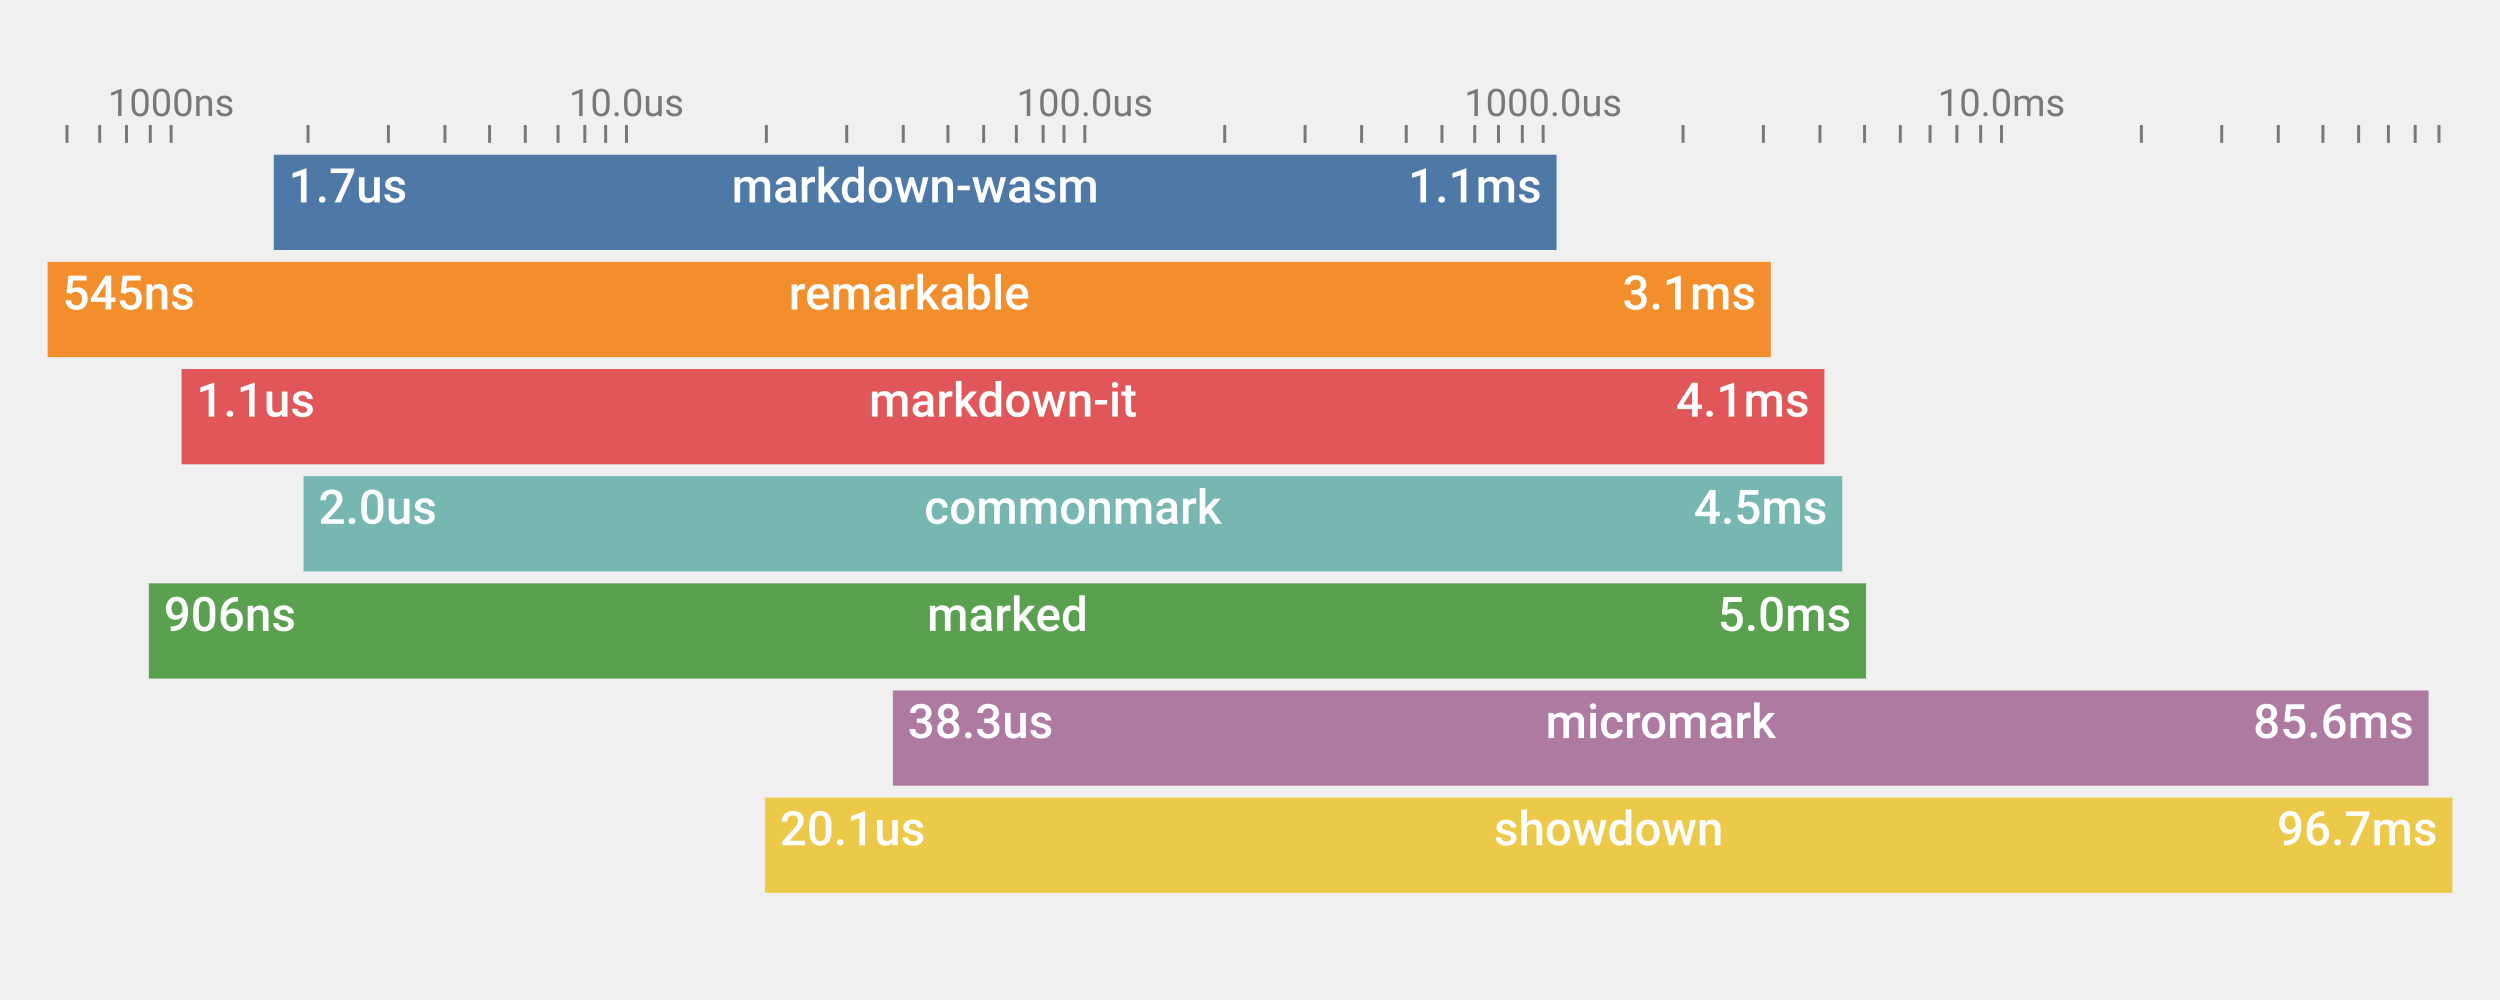
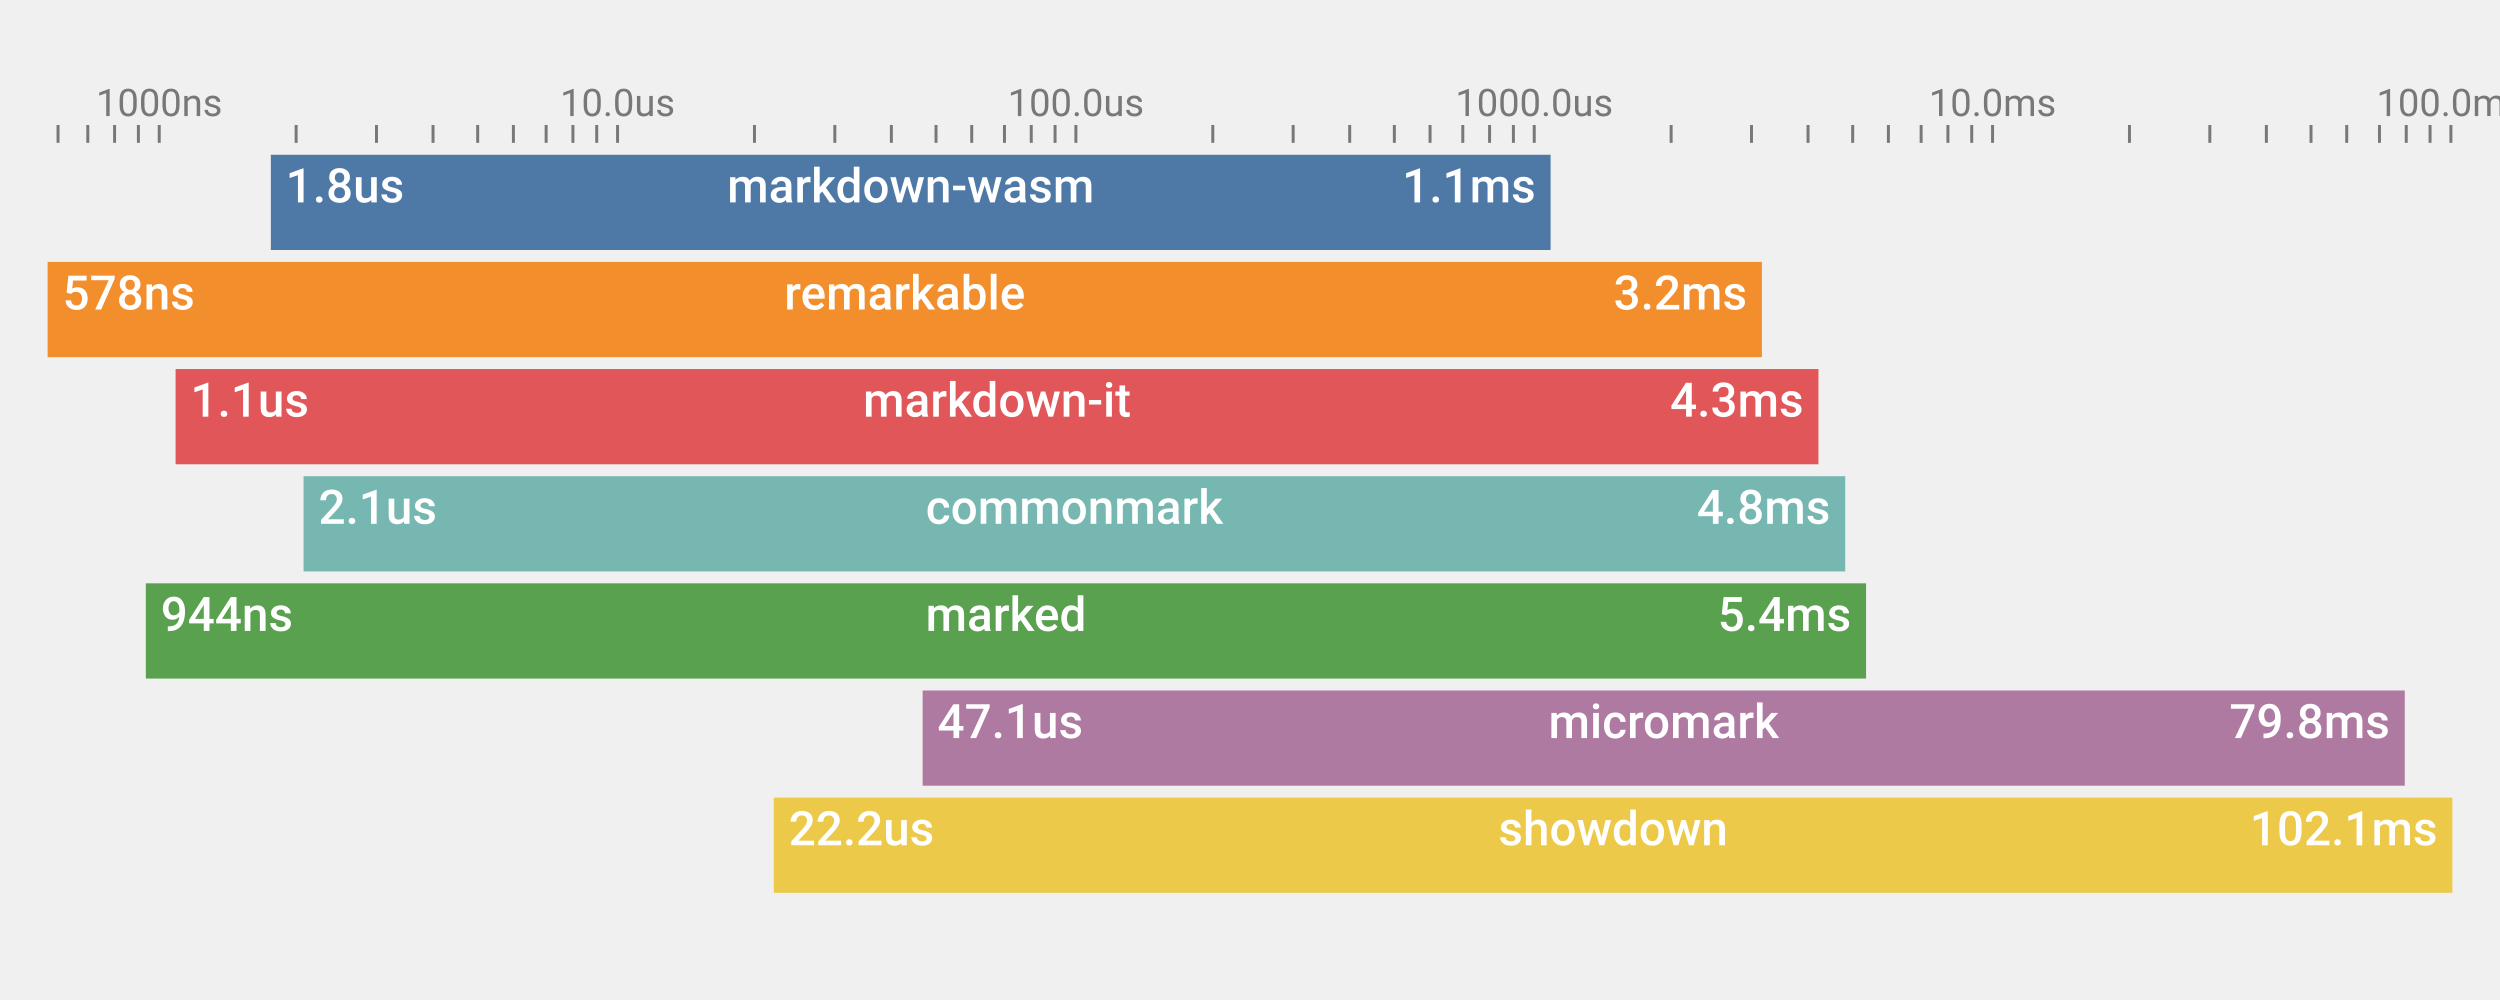
<svg xmlns="http://www.w3.org/2000/svg" width="840" height="336" font-family="system-ui,-apple-system,&quot;Segoe UI&quot;,Roboto,&quot;Helvetica Neue&quot;,&quot;Noto Sans&quot;,&quot;Liberation Sans&quot;,Arial,sans-serif" font-size="16">
-   <path fill="#4e79a7" d="M92 52h431v32H92z" />
-   <path fill="#f28e2c" d="M16 88h579v32H16z" />
-   <path fill="#e15759" d="M61 124h552v32H61z" />
-   <path fill="#76b7b2" d="M102 160h517v32H102z" />
-   <path fill="#59a14f" d="M50 196h577v32H50z" />
-   <path fill="#af7aa1" d="M300 232h516v32H300z" />
-   <path fill="#edc949" d="M257 268h567v32H257z" />
+   <path fill="#4e79a7" d="M91 52h430v32H91z" />
+   <path fill="#f28e2c" d="M16 88h576v32H16z" />
+   <path fill="#e15759" d="M59 124h552v32H59z" />
+   <path fill="#76b7b2" d="M102 160h518v32H102z" />
+   <path fill="#59a14f" d="M49 196h578v32H49z" />
+   <path fill="#af7aa1" d="M310 232h498v32H310z" />
+   <path fill="#edc949" d="M260 268h564v32H260z" />
  <g fill="#fff" font-weight="500" text-anchor="middle">
-     <text x="307.5" y="68" alignment-baseline="central">markdown-wasm</text>
-     <text x="305.5" y="104" alignment-baseline="central">remarkable</text>
-     <text x="337" y="140" alignment-baseline="central">markdown-it</text>
-     <text x="360.5" y="176" alignment-baseline="central">commonmark</text>
-     <text x="338.5" y="212" alignment-baseline="central">marked</text>
-     <text x="558" y="248" alignment-baseline="central">micromark</text>
-     <text x="540.5" y="284" alignment-baseline="central">showdown</text>
+     <text x="306" y="68" alignment-baseline="central">markdown-wasm</text>
+     <text x="304" y="104" alignment-baseline="central">remarkable</text>
+     <text x="335" y="140" alignment-baseline="central">markdown-it</text>
+     <text x="361" y="176" alignment-baseline="central">commonmark</text>
+     <text x="338" y="212" alignment-baseline="central">marked</text>
+     <text x="559" y="248" alignment-baseline="central">micromark</text>
+     <text x="542" y="284" alignment-baseline="central">showdown</text>
  </g>
  <g fill="#fff" font-weight="500">
-     <text x="92" y="68" alignment-baseline="central" dx="5">1.7us</text>
-     <text x="16" y="104" alignment-baseline="central" dx="5">545ns</text>
-     <text x="61" y="140" alignment-baseline="central" dx="5">1.1us</text>
-     <text x="102" y="176" alignment-baseline="central" dx="5">2.0us</text>
-     <text x="50" y="212" alignment-baseline="central" dx="5">906ns</text>
-     <text x="300" y="248" alignment-baseline="central" dx="5">38.3us</text>
-     <text x="257" y="284" alignment-baseline="central" dx="5">20.1us</text>
+     <text x="91" y="68" alignment-baseline="central" dx="5">1.8us</text>
+     <text x="16" y="104" alignment-baseline="central" dx="5">578ns</text>
+     <text x="59" y="140" alignment-baseline="central" dx="5">1.1us</text>
+     <text x="102" y="176" alignment-baseline="central" dx="5">2.1us</text>
+     <text x="49" y="212" alignment-baseline="central" dx="5">944ns</text>
+     <text x="310" y="248" alignment-baseline="central" dx="5">47.1us</text>
+     <text x="260" y="284" alignment-baseline="central" dx="5">22.2us</text>
  </g>
  <g fill="#fff" font-weight="500" text-anchor="end">
-     <text x="523" y="68" alignment-baseline="central" dx="-5">1.1ms</text>
-     <text x="595" y="104" alignment-baseline="central" dx="-5">3.1ms</text>
-     <text x="613" y="140" alignment-baseline="central" dx="-5">4.1ms</text>
-     <text x="619" y="176" alignment-baseline="central" dx="-5">4.5ms</text>
-     <text x="627" y="212" alignment-baseline="central" dx="-5">5.0ms</text>
-     <text x="816" y="248" alignment-baseline="central" dx="-5">85.6ms</text>
-     <text x="824" y="284" alignment-baseline="central" dx="-5">96.7ms</text>
+     <text x="521" y="68" alignment-baseline="central" dx="-5">1.1ms</text>
+     <text x="592" y="104" alignment-baseline="central" dx="-5">3.2ms</text>
+     <text x="611" y="140" alignment-baseline="central" dx="-5">4.3ms</text>
+     <text x="620" y="176" alignment-baseline="central" dx="-5">4.8ms</text>
+     <text x="627" y="212" alignment-baseline="central" dx="-5">5.4ms</text>
+     <text x="808" y="248" alignment-baseline="central" dx="-5">79.8ms</text>
+     <text x="824" y="284" alignment-baseline="central" dx="-5">102.1ms</text>
  </g>
  <g fill="none" font-size="12.8" opacity=".5" text-anchor="middle">
-     <path stroke="currentColor" d="M22.5 48v-6m11 6v-6m9 6v-6m8 6v-6" class="tick" opacity="1" />
+     <path stroke="currentColor" d="M19.5 48v-6m10 6v-6m9 6v-6m8 6v-6" class="tick" opacity="1" />
    <g class="tick" opacity="1">
-       <path stroke="currentColor" d="M57.5 48v-6" />
-       <text y="-9" fill="currentColor" dy="0em" transform="translate(57.5 48)">1000ns</text>
+       <path stroke="currentColor" d="M53.5 48v-6" />
+       <text y="-9" fill="currentColor" dy="0em" transform="translate(53.5 48)">1000ns</text>
    </g>
-     <path stroke="currentColor" d="M103.5 48v-6m27 6v-6m19 6v-6m15 6v-6m12 6v-6m11 6v-6m9 6v-6m7 6v-6" class="tick" opacity="1" />
+     <path stroke="currentColor" d="M99.5 48v-6m27 6v-6m19 6v-6m15 6v-6m12 6v-6m11 6v-6m9 6v-6m8 6v-6" class="tick" opacity="1" />
    <g class="tick" opacity="1">
-       <path stroke="currentColor" d="M210.5 48v-6" />
-       <text y="-9" fill="currentColor" dy="0em" transform="translate(210.5 48)">10.0us</text>
+       <path stroke="currentColor" d="M207.5 48v-6" />
+       <text y="-9" fill="currentColor" dy="0em" transform="translate(207.5 48)">10.0us</text>
    </g>
-     <path stroke="currentColor" d="M257.5 48v-6m27 6v-6m19 6v-6m15 6v-6m12 6v-6m11 6v-6m9 6v-6m7 6v-6" class="tick" opacity="1" />
+     <path stroke="currentColor" d="M253.5 48v-6m27 6v-6m19 6v-6m15 6v-6m12 6v-6m11 6v-6m9 6v-6m8 6v-6" class="tick" opacity="1" />
    <g class="tick" opacity="1">
-       <path stroke="currentColor" d="M364.5 48v-6" />
-       <text y="-9" fill="currentColor" dy="0em" transform="translate(364.5 48)">100.0us</text>
+       <path stroke="currentColor" d="M361.5 48v-6" />
+       <text y="-9" fill="currentColor" dy="0em" transform="translate(361.5 48)">100.0us</text>
    </g>
-     <path stroke="currentColor" d="M411.5 48v-6m27 6v-6m19 6v-6m15 6v-6m12 6v-6m11 6v-6m8 6v-6m8 6v-6" class="tick" opacity="1" />
+     <path stroke="currentColor" d="M407.5 48v-6m27 6v-6m19 6v-6m15 6v-6m12 6v-6m11 6v-6m9 6v-6m8 6v-6" class="tick" opacity="1" />
    <g class="tick" opacity="1">
-       <path stroke="currentColor" d="M518.5 48v-6" />
-       <text y="-9" fill="currentColor" dy="0em" transform="translate(518.5 48)">1000.0us</text>
+       <path stroke="currentColor" d="M515.5 48v-6" />
+       <text y="-9" fill="currentColor" dy="0em" transform="translate(515.5 48)">1000.0us</text>
    </g>
-     <path stroke="currentColor" d="M565.5 48v-6m27 6v-6m19 6v-6m15 6v-6m12 6v-6m10 6v-6m9 6v-6m8 6v-6" class="tick" opacity="1" />
+     <path stroke="currentColor" d="M561.5 48v-6m27 6v-6m19 6v-6m15 6v-6m12 6v-6m11 6v-6m9 6v-6m8 6v-6" class="tick" opacity="1" />
    <g class="tick" opacity="1">
-       <path stroke="currentColor" d="M672.5 48v-6" />
-       <text y="-9" fill="currentColor" dy="0em" transform="translate(672.5 48)">10.0ms</text>
+       <path stroke="currentColor" d="M669.5 48v-6" />
+       <text y="-9" fill="currentColor" dy="0em" transform="translate(669.5 48)">10.0ms</text>
    </g>
-     <path stroke="currentColor" d="M719.5 48v-6m27 6v-6m19 6v-6m15 6v-6m12 6v-6m10 6v-6m9 6v-6m8 6v-6" class="tick" opacity="1" />
+     <path stroke="currentColor" d="M715.5 48v-6m27 6v-6m19 6v-6m15 6v-6m12 6v-6m11 6v-6m9 6v-6m8 6v-6" class="tick" opacity="1" />
+     <g class="tick" opacity="1">
+       <path stroke="currentColor" d="M823.5 48v-6" />
+       <text y="-9" fill="currentColor" dy="0em" transform="translate(823.5 48)">100.0ms</text>
+     </g>
  </g>
</svg>
